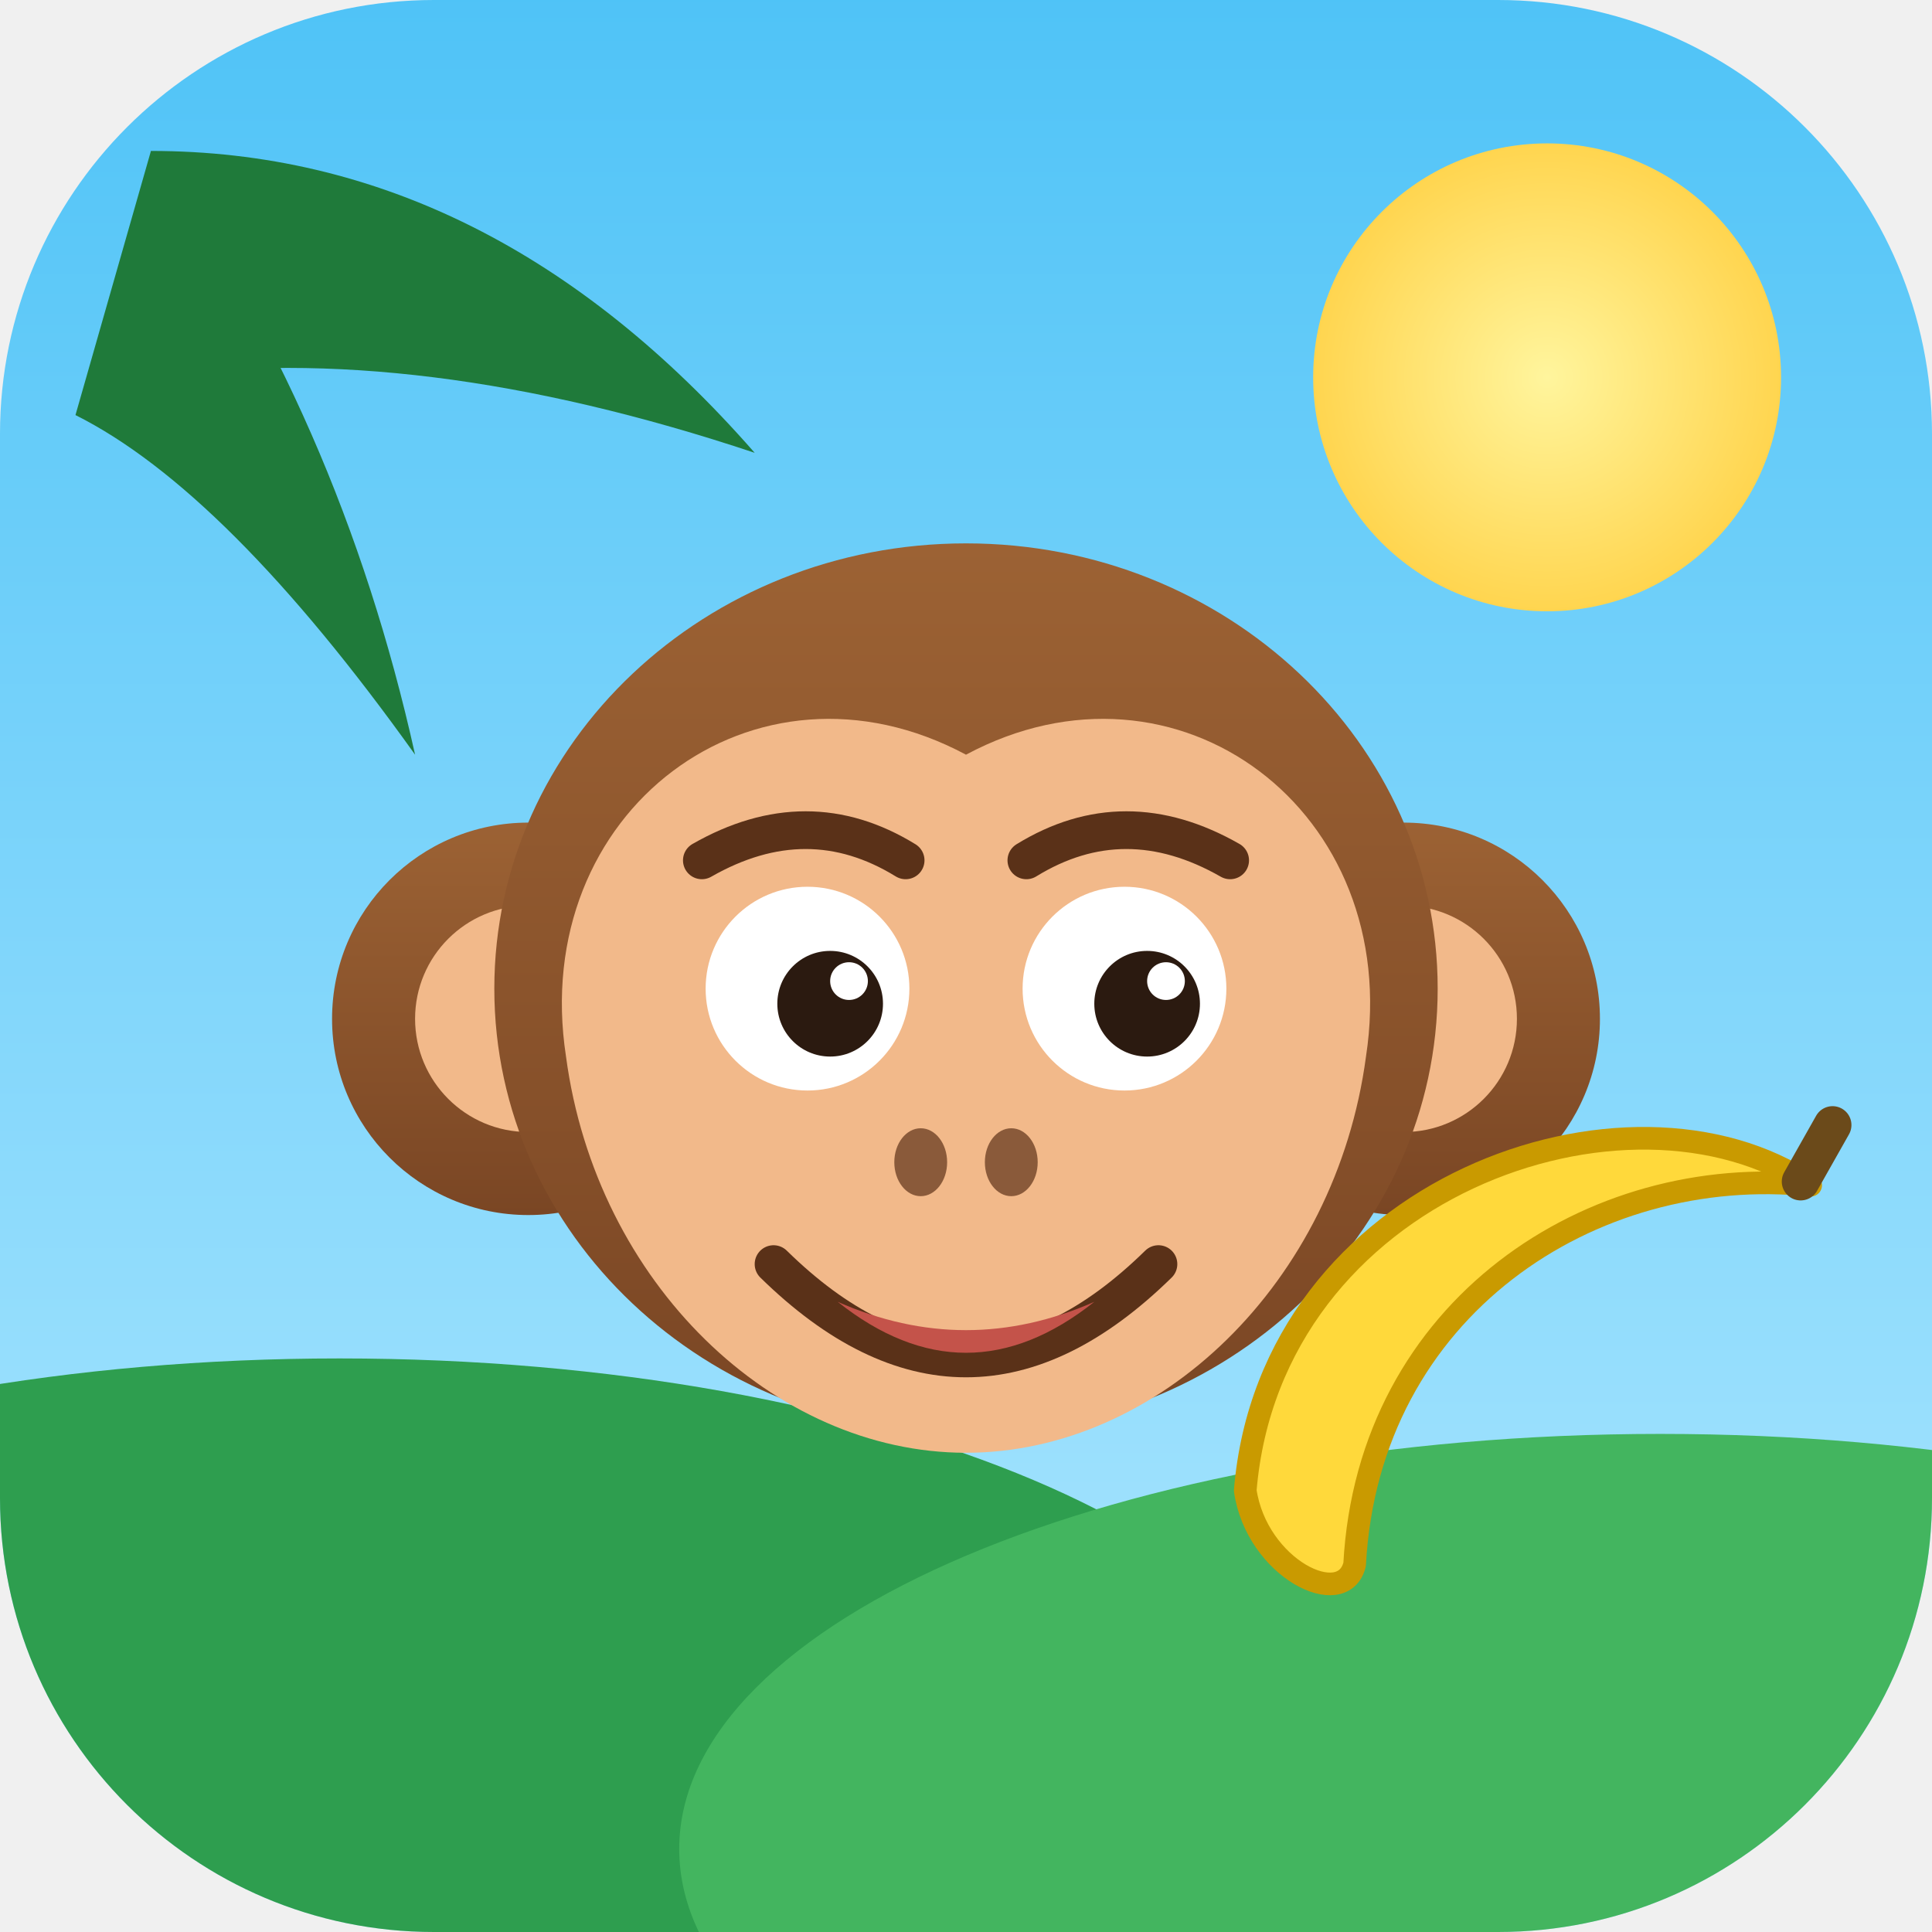
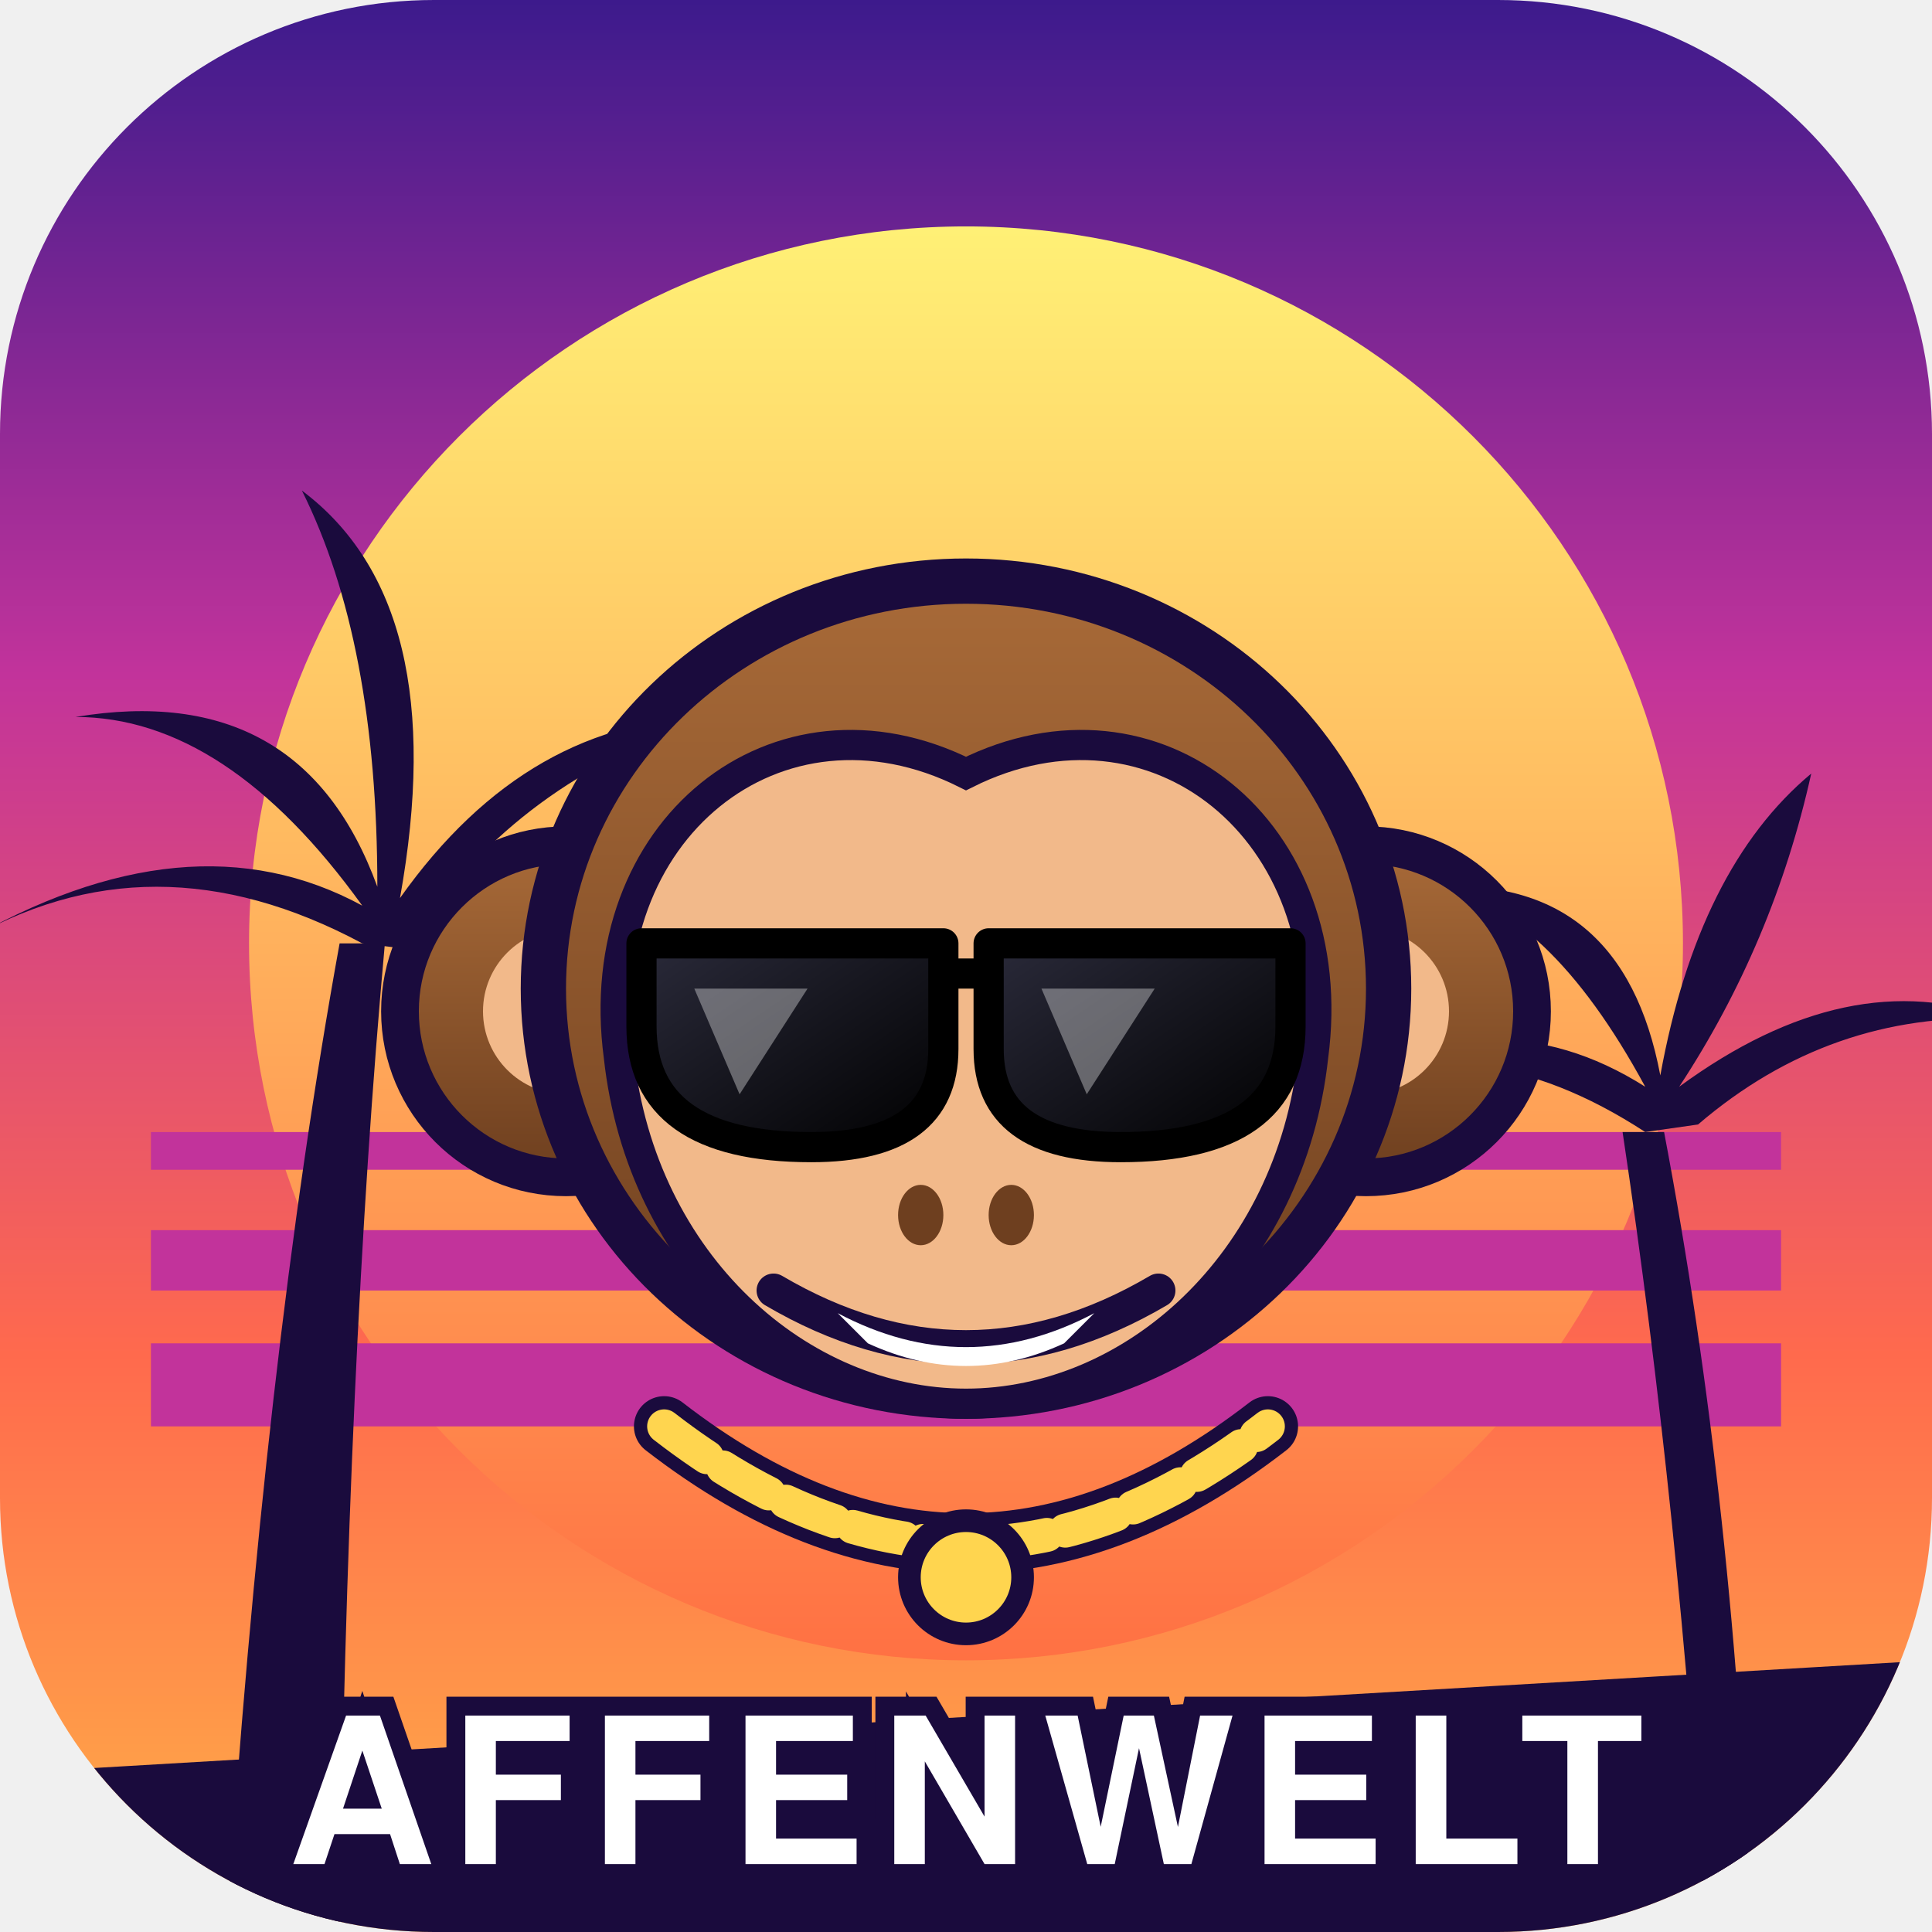
<svg xmlns="http://www.w3.org/2000/svg" viewBox="0 0 512 512" width="512" height="512">
  <defs>
    <linearGradient id="himmel" x1="0" y1="0" x2="0" y2="1">
-       <stop offset="0" stop-color="#4fc3f7" />
-       <stop offset="1" stop-color="#b3e9ff" />
+       <stop offset="0" stop-color="#3b1a8c" />
+       <stop offset="0.35" stop-color="#c2339b" />
+       <stop offset="0.7" stop-color="#ff6a4d" />
+       <stop offset="1" stop-color="#ffb347" />
    </linearGradient>
-     <radialGradient id="sonne" cx="0.5" cy="0.5" r="0.5">
-       <stop offset="0" stop-color="#fff59d" />
-       <stop offset="1" stop-color="#ffd54f" />
-     </radialGradient>
+     <linearGradient id="sonne" x1="0" y1="0" x2="0" y2="1">
+       <stop offset="0" stop-color="#fff176" />
+       <stop offset="1" stop-color="#ff7043" />
+     </linearGradient>
    <linearGradient id="fell" x1="0" y1="0" x2="0" y2="1">
-       <stop offset="0" stop-color="#9c6234" />
-       <stop offset="1" stop-color="#7a4624" />
+       <stop offset="0" stop-color="#a86a38" />
+       <stop offset="1" stop-color="#6e3f1f" />
+     </linearGradient>
+     <linearGradient id="glas" x1="0" y1="0" x2="1" y2="1">
+       <stop offset="0" stop-color="#2a2a3a" />
+       <stop offset="1" stop-color="#000" />
    </linearGradient>
    <clipPath id="rund">
      <rect width="512" height="512" rx="115" />
    </clipPath>
  </defs>
  <g clip-path="url(#rund)">
    <rect width="512" height="512" fill="url(#himmel)" />
-     <circle cx="410" cy="100" r="62" fill="url(#sonne)" />
-     <ellipse cx="90" cy="470" rx="260" ry="110" fill="#2e9e4f" />
-     <ellipse cx="440" cy="490" rx="260" ry="110" fill="#43b55f" />
-     <g fill="#1f7a3a">
-       <path d="M40 40 Q130 40 200 120 Q110 90 40 100Z" />
-       <path d="M40 40 Q90 110 110 200 Q60 130 20 110Z" />
+     <circle cx="256" cy="250" r="190" fill="url(#sonne)" />
+     <g fill="#c2339b">
+       <rect x="40" y="300" width="432" height="10" />
+       <rect x="40" y="326" width="432" height="16" />
+       <rect x="40" y="356" width="432" height="22" />
    </g>
-     <circle cx="140" cy="270" r="52" fill="url(#fell)" />
-     <circle cx="372" cy="270" r="52" fill="url(#fell)" />
-     <circle cx="140" cy="270" r="30" fill="#f2b98a" />
-     <circle cx="372" cy="270" r="30" fill="#f2b98a" />
-     <ellipse cx="256" cy="262" rx="125" ry="118" fill="url(#fell)" />
-     <path d="M256 200 C200 170 140 215 150 280 C158 340 205 385 256 385 C307 385 354 340 362 280 C372 215 312 170 256 200Z" fill="#f2b98a" />
-     <circle cx="214" cy="262" r="27" fill="#fff" />
-     <circle cx="298" cy="262" r="27" fill="#fff" />
-     <circle cx="220" cy="266" r="14" fill="#2b1a10" />
-     <circle cx="304" cy="266" r="14" fill="#2b1a10" />
-     <circle cx="225" cy="260" r="5" fill="#fff" />
-     <circle cx="309" cy="260" r="5" fill="#fff" />
-     <path d="M186 228 Q214 212 240 228" stroke="#5a3118" stroke-width="10" stroke-linecap="round" fill="none" />
-     <path d="M272 228 Q298 212 326 228" stroke="#5a3118" stroke-width="10" stroke-linecap="round" fill="none" />
-     <ellipse cx="244" cy="308" rx="7" ry="9" fill="#8a5a3a" />
-     <ellipse cx="268" cy="308" rx="7" ry="9" fill="#8a5a3a" />
-     <path d="M205 335 Q256 385 307 335" stroke="#5a3118" stroke-width="10" stroke-linecap="round" fill="none" />
-     <path d="M222 345 Q256 372 290 345 Q256 360 222 345Z" fill="#c4534a" />
-     <g transform="translate(330 395) rotate(-25)">
-       <path d="M0 0 C40 -70 140 -60 170 -10 C120 -40 50 -30 18 30 C10 40 -6 20 0 0Z" fill="#ffd93b" stroke="#c99a00" stroke-width="6" stroke-linejoin="round" />
-       <path d="M168 -12 L182 -22" stroke="#6b4a1a" stroke-width="10" stroke-linecap="round" />
+     <g fill="#1a0b3d">
+       <path d="M60 512 Q70 360 90 250 L102 250 Q92 360 90 512Z" />
+       <path d="M96 250 Q40 220 -10 250 Q50 215 96 240 Q60 190 20 190 Q80 180 100 235 Q100 170 80 130 Q120 160 106 238 Q140 190 190 190 Q140 205 112 245 Q165 235 200 262 Q150 245 112 252Z" />
+       <path d="M452 512 Q445 400 430 300 L441 300 Q460 400 464 512Z" />
+       <path d="M436 300 Q390 270 350 290 Q395 262 436 288 Q410 240 380 235 Q430 232 440 285 Q450 230 480 205 Q470 250 445 288 Q490 255 530 270 Q485 268 450 298Z" />
    </g>
+     <path d="M0 470 L512 440 L512 512 L0 512Z" fill="#1a0b3d" />
+     <g stroke="#1a0b3d" stroke-width="10">
+       <circle cx="150" cy="268" r="44" fill="url(#fell)" />
+       <circle cx="362" cy="268" r="44" fill="url(#fell)" />
+     </g>
+     <circle cx="150" cy="268" r="22" fill="#f2b98a" />
+     <circle cx="362" cy="268" r="22" fill="#f2b98a" />
+     <ellipse cx="256" cy="262" rx="112" ry="108" fill="url(#fell)" stroke="#1a0b3d" stroke-width="12" />
+     <path d="M256 205 C206 180 156 220 164 280 C170 335 212 372 256 372 C300 372 342 335 348 280 C356 220 306 180 256 205Z" fill="#f2b98a" stroke="#1a0b3d" stroke-width="8" />
+     <g stroke="#000" stroke-width="8" stroke-linejoin="round">
+       <path d="M170 250 H250 V278 Q250 304 215 304 Q170 304 170 272Z" fill="url(#glas)" />
+       <path d="M262 250 H342 V272 Q342 304 297 304 Q262 304 262 278Z" fill="url(#glas)" />
+       <path d="M250 258 H262" fill="none" />
+     </g>
+     <path d="M184 262 L214 262 L196 290Z" fill="#fff" opacity="0.35" />
+     <path d="M276 262 L306 262 L288 290Z" fill="#fff" opacity="0.35" />
+     <ellipse cx="244" cy="322" rx="6" ry="8" fill="#6e3f1f" />
+     <ellipse cx="268" cy="322" rx="6" ry="8" fill="#6e3f1f" />
+     <path d="M205 342 Q256 372 307 342" stroke="#1a0b3d" stroke-width="9" stroke-linecap="round" fill="none" />
+     <path d="M222 348 Q256 366 290 348 L282 356 Q256 368 230 356Z" fill="#fff" />
+     <path d="M176 378 Q256 440 336 378" stroke="#1a0b3d" stroke-width="16" fill="none" stroke-linecap="round" />
+     <path d="M176 378 Q256 440 336 378" stroke="#ffd54f" stroke-width="9" fill="none" stroke-linecap="round" stroke-dasharray="14 5" />
+     <circle cx="256" cy="418" r="15" fill="#ffd54f" stroke="#1a0b3d" stroke-width="6" />
+     <text x="256" y="494" text-anchor="middle" font-family="Impact, 'Arial Black', Helvetica, sans-serif" font-weight="900" font-size="54" letter-spacing="4" fill="#fff" stroke="#1a0b3d" stroke-width="10" paint-order="stroke">AFFENWELT</text>
  </g>
</svg>
